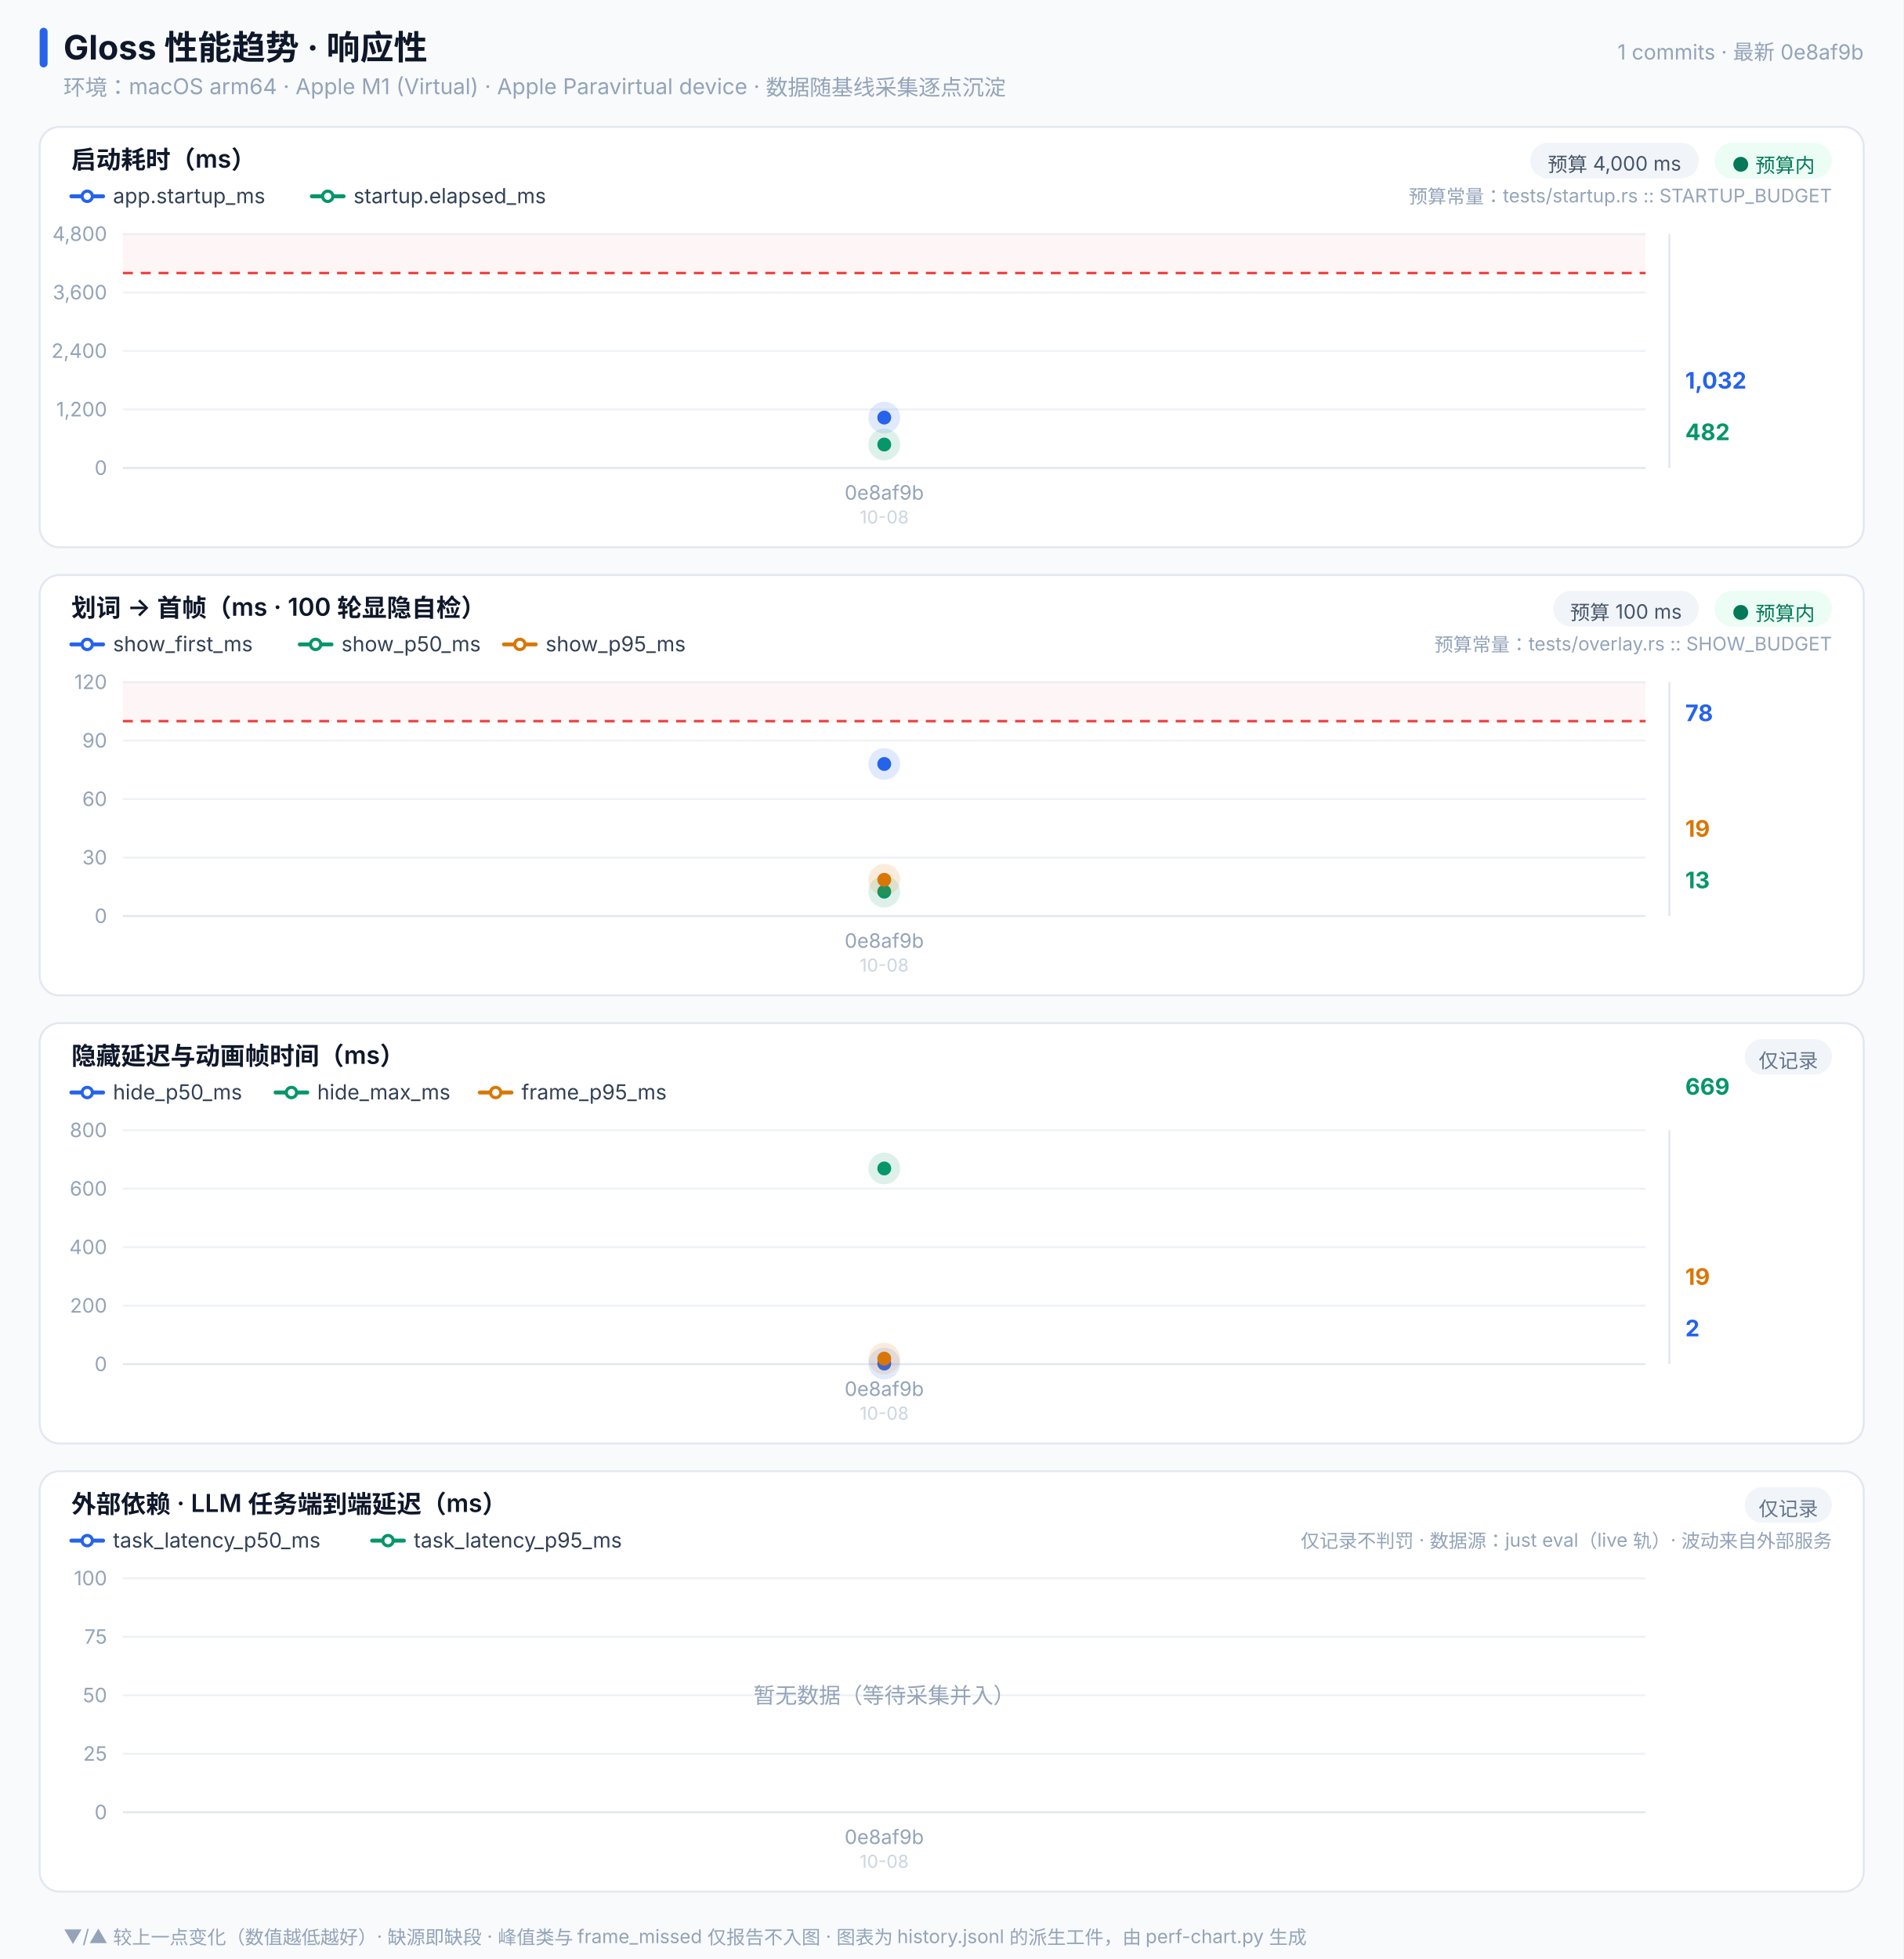
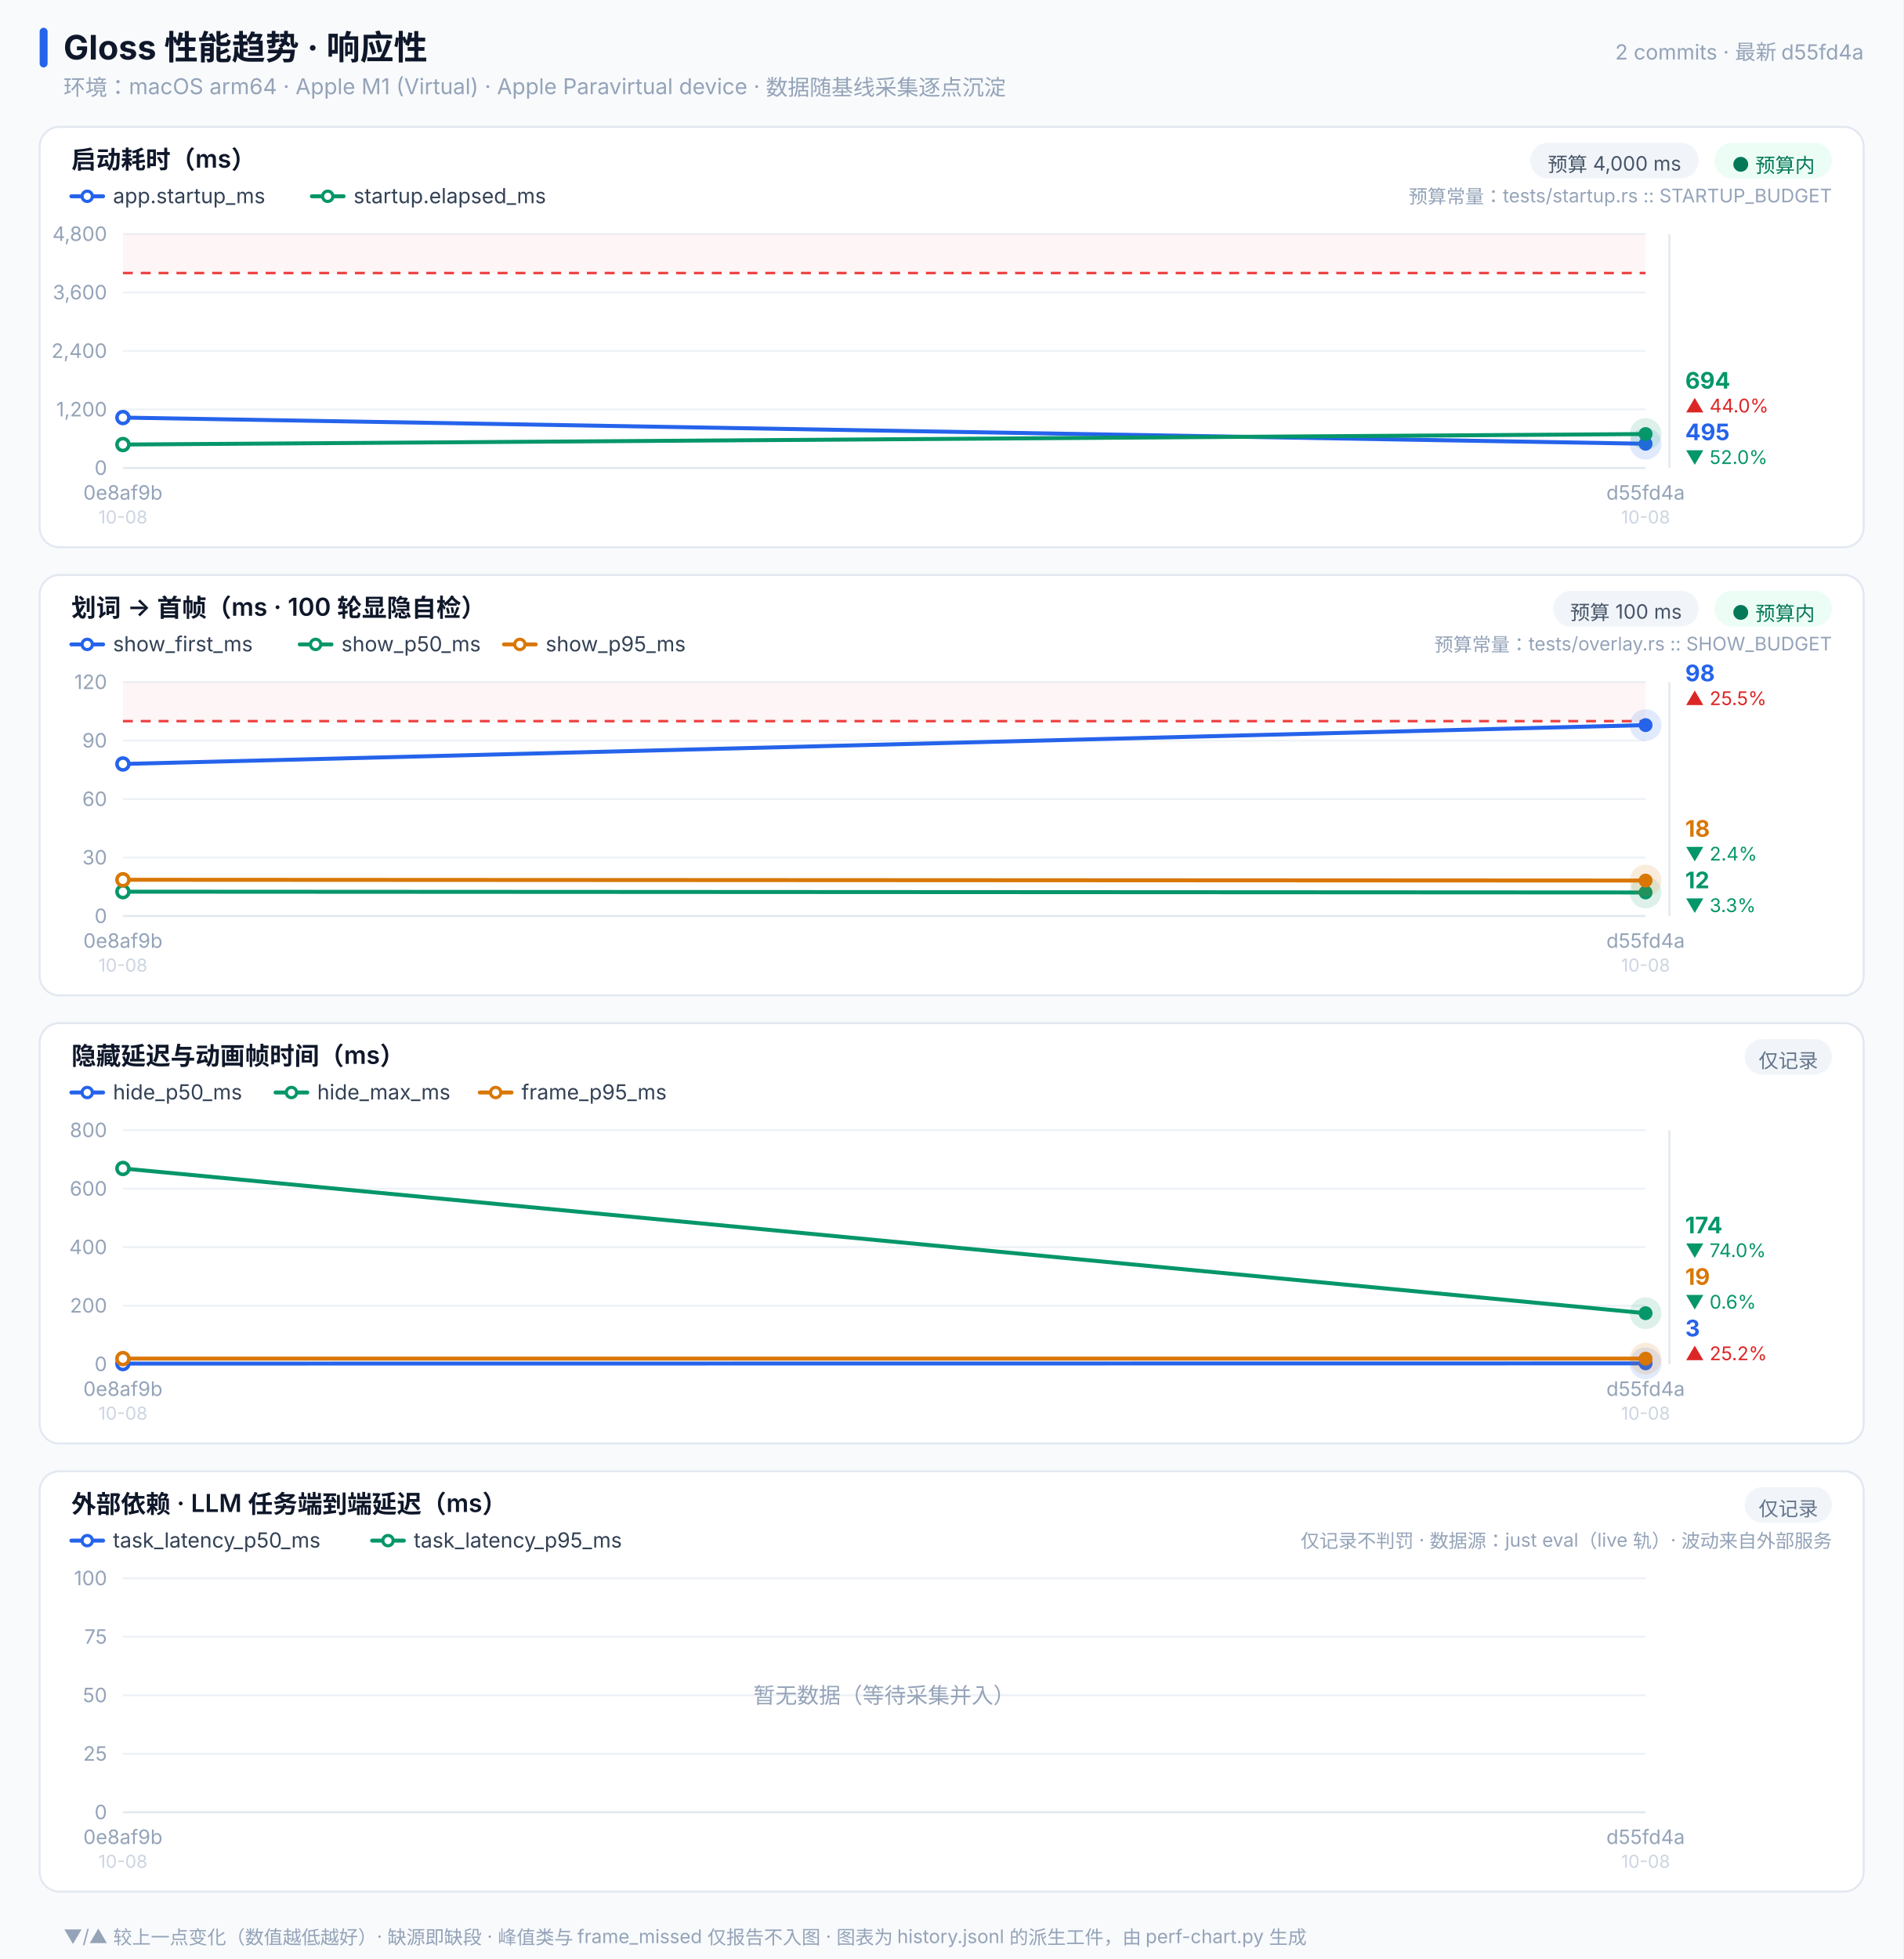
<svg xmlns="http://www.w3.org/2000/svg" width="960" height="988" viewBox="0 0 960 988" font-family="-apple-system,'PingFang SC','Helvetica Neue',sans-serif">
  <rect x="0.0" y="0.0" width="960.0" height="988" fill="#f8fafc" rx="0" />
  <rect x="20.0" y="14.0" width="4.0" height="20" fill="#2563eb" rx="2" />
  <text x="32.0" y="30.0" font-size="17" fill="#0f172a" font-weight="700" text-anchor="start">Gloss 性能趋势 · 响应性</text>
  <text x="32.0" y="48.0" font-size="11" fill="#94a3b8" font-weight="400" text-anchor="start">环境：macOS arm64 · Apple M1 (Virtual) · Apple Paravirtual device · 数据随基线采集逐点沉淀</text>
-   <text x="940.0" y="30.0" font-size="10.5" fill="#94a3b8" font-weight="400" text-anchor="end">1 commits · 最新 0e8af9b</text>
+   <text x="940.0" y="30.0" font-size="10.5" fill="#94a3b8" font-weight="400" text-anchor="end">2 commits · 最新 d55fd4a</text>
  <rect x="20.0" y="64.0" width="920.0" height="212" fill="#ffffff" rx="10" stroke="#e2e8f0" />
  <text x="36.0" y="85.0" font-size="12.5" fill="#0f172a" font-weight="600" text-anchor="start">启动耗时（ms）</text>
  <rect x="864.8" y="72.0" width="59.2" height="18" fill="#ecfdf5" rx="9" />
  <text x="894.4" y="86.5" font-size="10" fill="#047857" font-weight="400" text-anchor="middle">● 预算内</text>
  <rect x="771.8" y="72.0" width="85.0" height="18" fill="#f1f5f9" rx="9" />
  <text x="814.3" y="86.5" font-size="10" fill="#475569" font-weight="400" text-anchor="middle">预算 4,000 ms</text>
  <line x1="36.0" y1="99.0" x2="52.0" y2="99.0" stroke="#2563eb" stroke-width="2" stroke-linecap="round" />
  <circle cx="44.0" cy="99.0" r="2.6" fill="#ffffff" stroke="#2563eb" stroke-width="1.6" />
  <text x="57.0" y="102.5" font-size="10.5" fill="#334155" font-weight="400" text-anchor="start">app.startup_ms</text>
  <line x1="157.3" y1="99.0" x2="173.3" y2="99.0" stroke="#059669" stroke-width="2" stroke-linecap="round" />
  <circle cx="165.3" cy="99.0" r="2.6" fill="#ffffff" stroke="#059669" stroke-width="1.6" />
  <text x="178.3" y="102.5" font-size="10.5" fill="#334155" font-weight="400" text-anchor="start">startup.elapsed_ms</text>
  <text x="924.0" y="102.5" font-size="9.5" fill="#94a3b8" font-weight="400" text-anchor="end">预算常量：tests/startup.rs :: STARTUP_BUDGET</text>
  <line x1="62.0" y1="236.0" x2="830.0" y2="236.0" stroke="#e2e8f0" stroke-width="1" />
  <text x="54.0" y="239.5" font-size="10" fill="#94a3b8" font-weight="400" text-anchor="end">0</text>
  <line x1="62.0" y1="206.5" x2="830.0" y2="206.5" stroke="#eef2f6" stroke-width="1" />
  <text x="54.0" y="210.0" font-size="10" fill="#94a3b8" font-weight="400" text-anchor="end">1,200</text>
  <line x1="62.0" y1="177.0" x2="830.0" y2="177.0" stroke="#eef2f6" stroke-width="1" />
  <text x="54.0" y="180.5" font-size="10" fill="#94a3b8" font-weight="400" text-anchor="end">2,400</text>
  <line x1="62.0" y1="147.5" x2="830.0" y2="147.5" stroke="#eef2f6" stroke-width="1" />
  <text x="54.0" y="151.0" font-size="10" fill="#94a3b8" font-weight="400" text-anchor="end">3,600</text>
  <line x1="62.0" y1="118.0" x2="830.0" y2="118.0" stroke="#eef2f6" stroke-width="1" />
  <text x="54.0" y="121.5" font-size="10" fill="#94a3b8" font-weight="400" text-anchor="end">4,800</text>
  <rect x="62.0" y="118.0" width="768.0" height="19.7" fill="#ef4444" fill-opacity="0.05" rx="0" />
  <line x1="62.0" y1="137.7" x2="830.0" y2="137.7" stroke="#ef4444" stroke-width="1.3" stroke-dasharray="5 4" />
-   <circle cx="446.0" cy="210.6" r="8" fill="#2563eb" opacity="0.14" />
-   <circle cx="446.0" cy="210.6" r="3.5" fill="#2563eb" />
-   <circle cx="446.0" cy="224.2" r="8" fill="#059669" opacity="0.14" />
-   <circle cx="446.0" cy="224.2" r="3.5" fill="#059669" />
+   <polyline points="62.0,210.6 830.0,223.8" fill="none" stroke="#2563eb" stroke-width="2" stroke-linejoin="round" stroke-linecap="round" />
+   <circle cx="62.0" cy="210.6" r="3" fill="#ffffff" stroke="#2563eb" stroke-width="1.8" />
+   <circle cx="830.0" cy="223.8" r="8" fill="#2563eb" opacity="0.14" />
+   <circle cx="830.0" cy="223.8" r="3.5" fill="#2563eb" />
+   <polyline points="62.0,224.2 830.0,218.9" fill="none" stroke="#059669" stroke-width="2" stroke-linejoin="round" stroke-linecap="round" />
+   <circle cx="62.0" cy="224.2" r="3" fill="#ffffff" stroke="#059669" stroke-width="1.8" />
+   <circle cx="830.0" cy="218.9" r="8" fill="#059669" opacity="0.14" />
+   <circle cx="830.0" cy="218.9" r="3.5" fill="#059669" />
  <line x1="842.0" y1="118.0" x2="842.0" y2="236.0" stroke="#e2e8f0" stroke-width="1" />
-   <text x="850.0" y="196.0" font-size="11.5" fill="#2563eb" font-weight="700" text-anchor="start">1,032</text>
-   <text x="850.0" y="222.0" font-size="11.5" fill="#059669" font-weight="700" text-anchor="start">482</text>
-   <text x="446.0" y="252.0" font-size="10" fill="#94a3b8" font-weight="400" text-anchor="middle">0e8af9b</text>
-   <text x="446.0" y="264.0" font-size="9" fill="#cbd5e1" font-weight="400" text-anchor="middle">10-08</text>
+   <text x="850.0" y="196.0" font-size="11.5" fill="#059669" font-weight="700" text-anchor="start">694</text>
+   <text x="850.0" y="208.0" font-size="9.5" fill="#dc2626" font-weight="400" text-anchor="start">▲ 44.0%</text>
+   <text x="850.0" y="222.0" font-size="11.5" fill="#2563eb" font-weight="700" text-anchor="start">495</text>
+   <text x="850.0" y="234.0" font-size="9.5" fill="#059669" font-weight="400" text-anchor="start">▼ 52.0%</text>
+   <text x="62.0" y="252.0" font-size="10" fill="#94a3b8" font-weight="400" text-anchor="middle">0e8af9b</text>
+   <text x="62.0" y="264.0" font-size="9" fill="#cbd5e1" font-weight="400" text-anchor="middle">10-08</text>
+   <text x="830.0" y="252.0" font-size="10" fill="#94a3b8" font-weight="400" text-anchor="middle">d55fd4a</text>
+   <text x="830.0" y="264.0" font-size="9" fill="#cbd5e1" font-weight="400" text-anchor="middle">10-08</text>
  <rect x="20.0" y="290.0" width="920.0" height="212" fill="#ffffff" rx="10" stroke="#e2e8f0" />
  <text x="36.0" y="311.0" font-size="12.5" fill="#0f172a" font-weight="600" text-anchor="start">划词 → 首帧（ms · 100 轮显隐自检）</text>
  <rect x="864.8" y="298.0" width="59.2" height="18" fill="#ecfdf5" rx="9" />
  <text x="894.4" y="312.5" font-size="10" fill="#047857" font-weight="400" text-anchor="middle">● 预算内</text>
  <rect x="783.4" y="298.0" width="73.4" height="18" fill="#f1f5f9" rx="9" />
  <text x="820.1" y="312.5" font-size="10" fill="#475569" font-weight="400" text-anchor="middle">预算 100 ms</text>
  <line x1="36.0" y1="325.0" x2="52.0" y2="325.0" stroke="#2563eb" stroke-width="2" stroke-linecap="round" />
  <circle cx="44.0" cy="325.0" r="2.6" fill="#ffffff" stroke="#2563eb" stroke-width="1.6" />
  <text x="57.0" y="328.5" font-size="10.5" fill="#334155" font-weight="400" text-anchor="start">show_first_ms</text>
  <line x1="151.2" y1="325.0" x2="167.2" y2="325.0" stroke="#059669" stroke-width="2" stroke-linecap="round" />
  <circle cx="159.2" cy="325.0" r="2.6" fill="#ffffff" stroke="#059669" stroke-width="1.6" />
  <text x="172.2" y="328.5" font-size="10.5" fill="#334155" font-weight="400" text-anchor="start">show_p50_ms</text>
  <line x1="254.2" y1="325.0" x2="270.2" y2="325.0" stroke="#d97706" stroke-width="2" stroke-linecap="round" />
  <circle cx="262.2" cy="325.0" r="2.6" fill="#ffffff" stroke="#d97706" stroke-width="1.6" />
  <text x="275.2" y="328.5" font-size="10.5" fill="#334155" font-weight="400" text-anchor="start">show_p95_ms</text>
  <text x="924.0" y="328.5" font-size="9.5" fill="#94a3b8" font-weight="400" text-anchor="end">预算常量：tests/overlay.rs :: SHOW_BUDGET</text>
  <line x1="62.0" y1="462.0" x2="830.0" y2="462.0" stroke="#e2e8f0" stroke-width="1" />
  <text x="54.0" y="465.5" font-size="10" fill="#94a3b8" font-weight="400" text-anchor="end">0</text>
  <line x1="62.0" y1="432.5" x2="830.0" y2="432.5" stroke="#eef2f6" stroke-width="1" />
  <text x="54.0" y="436.0" font-size="10" fill="#94a3b8" font-weight="400" text-anchor="end">30</text>
  <line x1="62.0" y1="403.0" x2="830.0" y2="403.0" stroke="#eef2f6" stroke-width="1" />
  <text x="54.0" y="406.5" font-size="10" fill="#94a3b8" font-weight="400" text-anchor="end">60</text>
  <line x1="62.0" y1="373.5" x2="830.0" y2="373.5" stroke="#eef2f6" stroke-width="1" />
  <text x="54.0" y="377.0" font-size="10" fill="#94a3b8" font-weight="400" text-anchor="end">90</text>
  <line x1="62.0" y1="344.0" x2="830.0" y2="344.0" stroke="#eef2f6" stroke-width="1" />
  <text x="54.0" y="347.5" font-size="10" fill="#94a3b8" font-weight="400" text-anchor="end">120</text>
  <rect x="62.0" y="344.0" width="768.0" height="19.7" fill="#ef4444" fill-opacity="0.05" rx="0" />
  <line x1="62.0" y1="363.7" x2="830.0" y2="363.7" stroke="#ef4444" stroke-width="1.3" stroke-dasharray="5 4" />
-   <circle cx="446.0" cy="385.3" r="8" fill="#2563eb" opacity="0.14" />
-   <circle cx="446.0" cy="385.3" r="3.5" fill="#2563eb" />
-   <circle cx="446.0" cy="449.7" r="8" fill="#059669" opacity="0.14" />
-   <circle cx="446.0" cy="449.7" r="3.5" fill="#059669" />
-   <circle cx="446.0" cy="443.7" r="8" fill="#d97706" opacity="0.14" />
-   <circle cx="446.0" cy="443.7" r="3.5" fill="#d97706" />
+   <polyline points="62.0,385.3 830.0,365.7" fill="none" stroke="#2563eb" stroke-width="2" stroke-linejoin="round" stroke-linecap="round" />
+   <circle cx="62.0" cy="385.3" r="3" fill="#ffffff" stroke="#2563eb" stroke-width="1.8" />
+   <circle cx="830.0" cy="365.7" r="8" fill="#2563eb" opacity="0.14" />
+   <circle cx="830.0" cy="365.7" r="3.5" fill="#2563eb" />
+   <polyline points="62.0,449.7 830.0,450.1" fill="none" stroke="#059669" stroke-width="2" stroke-linejoin="round" stroke-linecap="round" />
+   <circle cx="62.0" cy="449.7" r="3" fill="#ffffff" stroke="#059669" stroke-width="1.8" />
+   <circle cx="830.0" cy="450.1" r="8" fill="#059669" opacity="0.14" />
+   <circle cx="830.0" cy="450.1" r="3.5" fill="#059669" />
+   <polyline points="62.0,443.7 830.0,444.1" fill="none" stroke="#d97706" stroke-width="2" stroke-linejoin="round" stroke-linecap="round" />
+   <circle cx="62.0" cy="443.7" r="3" fill="#ffffff" stroke="#d97706" stroke-width="1.8" />
+   <circle cx="830.0" cy="444.1" r="8" fill="#d97706" opacity="0.14" />
+   <circle cx="830.0" cy="444.1" r="3.5" fill="#d97706" />
  <line x1="842.0" y1="344.0" x2="842.0" y2="462.0" stroke="#e2e8f0" stroke-width="1" />
-   <text x="850.0" y="363.7" font-size="11.5" fill="#2563eb" font-weight="700" text-anchor="start">78</text>
-   <text x="850.0" y="422.0" font-size="11.5" fill="#d97706" font-weight="700" text-anchor="start">19</text>
-   <text x="850.0" y="448.0" font-size="11.5" fill="#059669" font-weight="700" text-anchor="start">13</text>
-   <text x="446.0" y="478.0" font-size="10" fill="#94a3b8" font-weight="400" text-anchor="middle">0e8af9b</text>
-   <text x="446.0" y="490.0" font-size="9" fill="#cbd5e1" font-weight="400" text-anchor="middle">10-08</text>
+   <text x="850.0" y="343.6" font-size="11.5" fill="#2563eb" font-weight="700" text-anchor="start">98</text>
+   <text x="850.0" y="355.6" font-size="9.5" fill="#dc2626" font-weight="400" text-anchor="start">▲ 25.5%</text>
+   <text x="850.0" y="422.0" font-size="11.5" fill="#d97706" font-weight="700" text-anchor="start">18</text>
+   <text x="850.0" y="434.0" font-size="9.5" fill="#059669" font-weight="400" text-anchor="start">▼ 2.4%</text>
+   <text x="850.0" y="448.0" font-size="11.5" fill="#059669" font-weight="700" text-anchor="start">12</text>
+   <text x="850.0" y="460.0" font-size="9.5" fill="#059669" font-weight="400" text-anchor="start">▼ 3.3%</text>
+   <text x="62.0" y="478.0" font-size="10" fill="#94a3b8" font-weight="400" text-anchor="middle">0e8af9b</text>
+   <text x="62.0" y="490.0" font-size="9" fill="#cbd5e1" font-weight="400" text-anchor="middle">10-08</text>
+   <text x="830.0" y="478.0" font-size="10" fill="#94a3b8" font-weight="400" text-anchor="middle">d55fd4a</text>
+   <text x="830.0" y="490.0" font-size="9" fill="#cbd5e1" font-weight="400" text-anchor="middle">10-08</text>
  <rect x="20.0" y="516.0" width="920.0" height="212" fill="#ffffff" rx="10" stroke="#e2e8f0" />
  <text x="36.0" y="537.0" font-size="12.5" fill="#0f172a" font-weight="600" text-anchor="start">隐藏延迟与动画帧时间（ms）</text>
  <rect x="880.0" y="524.0" width="44.0" height="18" fill="#f1f5f9" rx="9" />
  <text x="902.0" y="538.5" font-size="10" fill="#64748b" font-weight="400" text-anchor="middle">仅记录</text>
  <line x1="36.0" y1="551.0" x2="52.0" y2="551.0" stroke="#2563eb" stroke-width="2" stroke-linecap="round" />
  <circle cx="44.0" cy="551.0" r="2.6" fill="#ffffff" stroke="#2563eb" stroke-width="1.6" />
  <text x="57.0" y="554.5" font-size="10.5" fill="#334155" font-weight="400" text-anchor="start">hide_p50_ms</text>
  <line x1="139.0" y1="551.0" x2="155.0" y2="551.0" stroke="#059669" stroke-width="2" stroke-linecap="round" />
  <circle cx="147.0" cy="551.0" r="2.6" fill="#ffffff" stroke="#059669" stroke-width="1.6" />
  <text x="160.0" y="554.5" font-size="10.5" fill="#334155" font-weight="400" text-anchor="start">hide_max_ms</text>
  <line x1="242.0" y1="551.0" x2="258.0" y2="551.0" stroke="#d97706" stroke-width="2" stroke-linecap="round" />
  <circle cx="250.0" cy="551.0" r="2.6" fill="#ffffff" stroke="#d97706" stroke-width="1.6" />
  <text x="263.0" y="554.5" font-size="10.5" fill="#334155" font-weight="400" text-anchor="start">frame_p95_ms</text>
  <line x1="62.0" y1="688.0" x2="830.0" y2="688.0" stroke="#e2e8f0" stroke-width="1" />
  <text x="54.0" y="691.5" font-size="10" fill="#94a3b8" font-weight="400" text-anchor="end">0</text>
  <line x1="62.0" y1="658.5" x2="830.0" y2="658.5" stroke="#eef2f6" stroke-width="1" />
  <text x="54.0" y="662.0" font-size="10" fill="#94a3b8" font-weight="400" text-anchor="end">200</text>
  <line x1="62.0" y1="629.0" x2="830.0" y2="629.0" stroke="#eef2f6" stroke-width="1" />
  <text x="54.0" y="632.5" font-size="10" fill="#94a3b8" font-weight="400" text-anchor="end">400</text>
  <line x1="62.0" y1="599.5" x2="830.0" y2="599.5" stroke="#eef2f6" stroke-width="1" />
  <text x="54.0" y="603.0" font-size="10" fill="#94a3b8" font-weight="400" text-anchor="end">600</text>
  <line x1="62.0" y1="570.0" x2="830.0" y2="570.0" stroke="#eef2f6" stroke-width="1" />
  <text x="54.0" y="573.5" font-size="10" fill="#94a3b8" font-weight="400" text-anchor="end">800</text>
-   <circle cx="446.0" cy="687.7" r="8" fill="#2563eb" opacity="0.14" />
-   <circle cx="446.0" cy="687.7" r="3.5" fill="#2563eb" />
-   <circle cx="446.0" cy="589.3" r="8" fill="#059669" opacity="0.14" />
-   <circle cx="446.0" cy="589.3" r="3.5" fill="#059669" />
-   <circle cx="446.0" cy="685.2" r="8" fill="#d97706" opacity="0.14" />
-   <circle cx="446.0" cy="685.2" r="3.5" fill="#d97706" />
+   <polyline points="62.0,687.7 830.0,687.6" fill="none" stroke="#2563eb" stroke-width="2" stroke-linejoin="round" stroke-linecap="round" />
+   <circle cx="62.0" cy="687.7" r="3" fill="#ffffff" stroke="#2563eb" stroke-width="1.8" />
+   <circle cx="830.0" cy="687.6" r="8" fill="#2563eb" opacity="0.14" />
+   <circle cx="830.0" cy="687.6" r="3.5" fill="#2563eb" />
+   <polyline points="62.0,589.3 830.0,662.3" fill="none" stroke="#059669" stroke-width="2" stroke-linejoin="round" stroke-linecap="round" />
+   <circle cx="62.0" cy="589.3" r="3" fill="#ffffff" stroke="#059669" stroke-width="1.8" />
+   <circle cx="830.0" cy="662.3" r="8" fill="#059669" opacity="0.14" />
+   <circle cx="830.0" cy="662.3" r="3.5" fill="#059669" />
+   <polyline points="62.0,685.2 830.0,685.2" fill="none" stroke="#d97706" stroke-width="2" stroke-linejoin="round" stroke-linecap="round" />
+   <circle cx="62.0" cy="685.2" r="3" fill="#ffffff" stroke="#d97706" stroke-width="1.8" />
+   <circle cx="830.0" cy="685.2" r="8" fill="#d97706" opacity="0.14" />
+   <circle cx="830.0" cy="685.2" r="3.5" fill="#d97706" />
  <line x1="842.0" y1="570.0" x2="842.0" y2="688.0" stroke="#e2e8f0" stroke-width="1" />
-   <text x="850.0" y="552.1" font-size="11.5" fill="#059669" font-weight="700" text-anchor="start">669</text>
+   <text x="850.0" y="622.0" font-size="11.5" fill="#059669" font-weight="700" text-anchor="start">174</text>
+   <text x="850.0" y="634.0" font-size="9.5" fill="#059669" font-weight="400" text-anchor="start">▼ 74.0%</text>
  <text x="850.0" y="648.0" font-size="11.5" fill="#d97706" font-weight="700" text-anchor="start">19</text>
-   <text x="850.0" y="674.0" font-size="11.5" fill="#2563eb" font-weight="700" text-anchor="start">2</text>
-   <text x="446.0" y="704.0" font-size="10" fill="#94a3b8" font-weight="400" text-anchor="middle">0e8af9b</text>
-   <text x="446.0" y="716.0" font-size="9" fill="#cbd5e1" font-weight="400" text-anchor="middle">10-08</text>
+   <text x="850.0" y="660.0" font-size="9.5" fill="#059669" font-weight="400" text-anchor="start">▼ 0.6%</text>
+   <text x="850.0" y="674.0" font-size="11.5" fill="#2563eb" font-weight="700" text-anchor="start">3</text>
+   <text x="850.0" y="686.0" font-size="9.5" fill="#dc2626" font-weight="400" text-anchor="start">▲ 25.2%</text>
+   <text x="62.0" y="704.0" font-size="10" fill="#94a3b8" font-weight="400" text-anchor="middle">0e8af9b</text>
+   <text x="62.0" y="716.0" font-size="9" fill="#cbd5e1" font-weight="400" text-anchor="middle">10-08</text>
+   <text x="830.0" y="704.0" font-size="10" fill="#94a3b8" font-weight="400" text-anchor="middle">d55fd4a</text>
+   <text x="830.0" y="716.0" font-size="9" fill="#cbd5e1" font-weight="400" text-anchor="middle">10-08</text>
  <rect x="20.0" y="742.0" width="920.0" height="212" fill="#ffffff" rx="10" stroke="#e2e8f0" />
  <text x="36.0" y="763.0" font-size="12.5" fill="#0f172a" font-weight="600" text-anchor="start">外部依赖 · LLM 任务端到端延迟（ms）</text>
  <rect x="880.0" y="750.0" width="44.0" height="18" fill="#f1f5f9" rx="9" />
  <text x="902.0" y="764.5" font-size="10" fill="#64748b" font-weight="400" text-anchor="middle">仅记录</text>
  <line x1="36.0" y1="777.0" x2="52.0" y2="777.0" stroke="#2563eb" stroke-width="2" stroke-linecap="round" />
  <circle cx="44.0" cy="777.0" r="2.6" fill="#ffffff" stroke="#2563eb" stroke-width="1.6" />
  <text x="57.0" y="780.5" font-size="10.5" fill="#334155" font-weight="400" text-anchor="start">task_latency_p50_ms</text>
  <line x1="187.7" y1="777.0" x2="203.7" y2="777.0" stroke="#059669" stroke-width="2" stroke-linecap="round" />
  <circle cx="195.7" cy="777.0" r="2.6" fill="#ffffff" stroke="#059669" stroke-width="1.6" />
  <text x="208.7" y="780.5" font-size="10.5" fill="#334155" font-weight="400" text-anchor="start">task_latency_p95_ms</text>
  <text x="924.0" y="780.5" font-size="9.5" fill="#94a3b8" font-weight="400" text-anchor="end">仅记录不判罚 · 数据源：just eval（live 轨）· 波动来自外部服务</text>
  <line x1="62.0" y1="914.0" x2="830.0" y2="914.0" stroke="#e2e8f0" stroke-width="1" />
  <text x="54.0" y="917.5" font-size="10" fill="#94a3b8" font-weight="400" text-anchor="end">0</text>
  <line x1="62.0" y1="884.5" x2="830.0" y2="884.5" stroke="#eef2f6" stroke-width="1" />
  <text x="54.0" y="888.0" font-size="10" fill="#94a3b8" font-weight="400" text-anchor="end">25</text>
  <line x1="62.0" y1="855.0" x2="830.0" y2="855.0" stroke="#eef2f6" stroke-width="1" />
  <text x="54.0" y="858.5" font-size="10" fill="#94a3b8" font-weight="400" text-anchor="end">50</text>
  <line x1="62.0" y1="825.5" x2="830.0" y2="825.5" stroke="#eef2f6" stroke-width="1" />
  <text x="54.0" y="829.0" font-size="10" fill="#94a3b8" font-weight="400" text-anchor="end">75</text>
  <line x1="62.0" y1="796.0" x2="830.0" y2="796.0" stroke="#eef2f6" stroke-width="1" />
  <text x="54.0" y="799.5" font-size="10" fill="#94a3b8" font-weight="400" text-anchor="end">100</text>
  <text x="446.0" y="859.0" font-size="11" fill="#94a3b8" font-weight="400" text-anchor="middle">暂无数据（等待采集并入）</text>
-   <text x="446.0" y="930.0" font-size="10" fill="#94a3b8" font-weight="400" text-anchor="middle">0e8af9b</text>
-   <text x="446.0" y="942.0" font-size="9" fill="#cbd5e1" font-weight="400" text-anchor="middle">10-08</text>
+   <text x="62.0" y="930.0" font-size="10" fill="#94a3b8" font-weight="400" text-anchor="middle">0e8af9b</text>
+   <text x="62.0" y="942.0" font-size="9" fill="#cbd5e1" font-weight="400" text-anchor="middle">10-08</text>
+   <text x="830.0" y="930.0" font-size="10" fill="#94a3b8" font-weight="400" text-anchor="middle">d55fd4a</text>
+   <text x="830.0" y="942.0" font-size="9" fill="#cbd5e1" font-weight="400" text-anchor="middle">10-08</text>
  <text x="32.0" y="980.0" font-size="9.5" fill="#94a3b8" font-weight="400" text-anchor="start">▼/▲ 较上一点变化（数值越低越好）· 缺源即缺段 · 峰值类与 frame_missed 仅报告不入图 · 图表为 history.jsonl 的派生工件，由 perf-chart.py 生成</text>
</svg>
